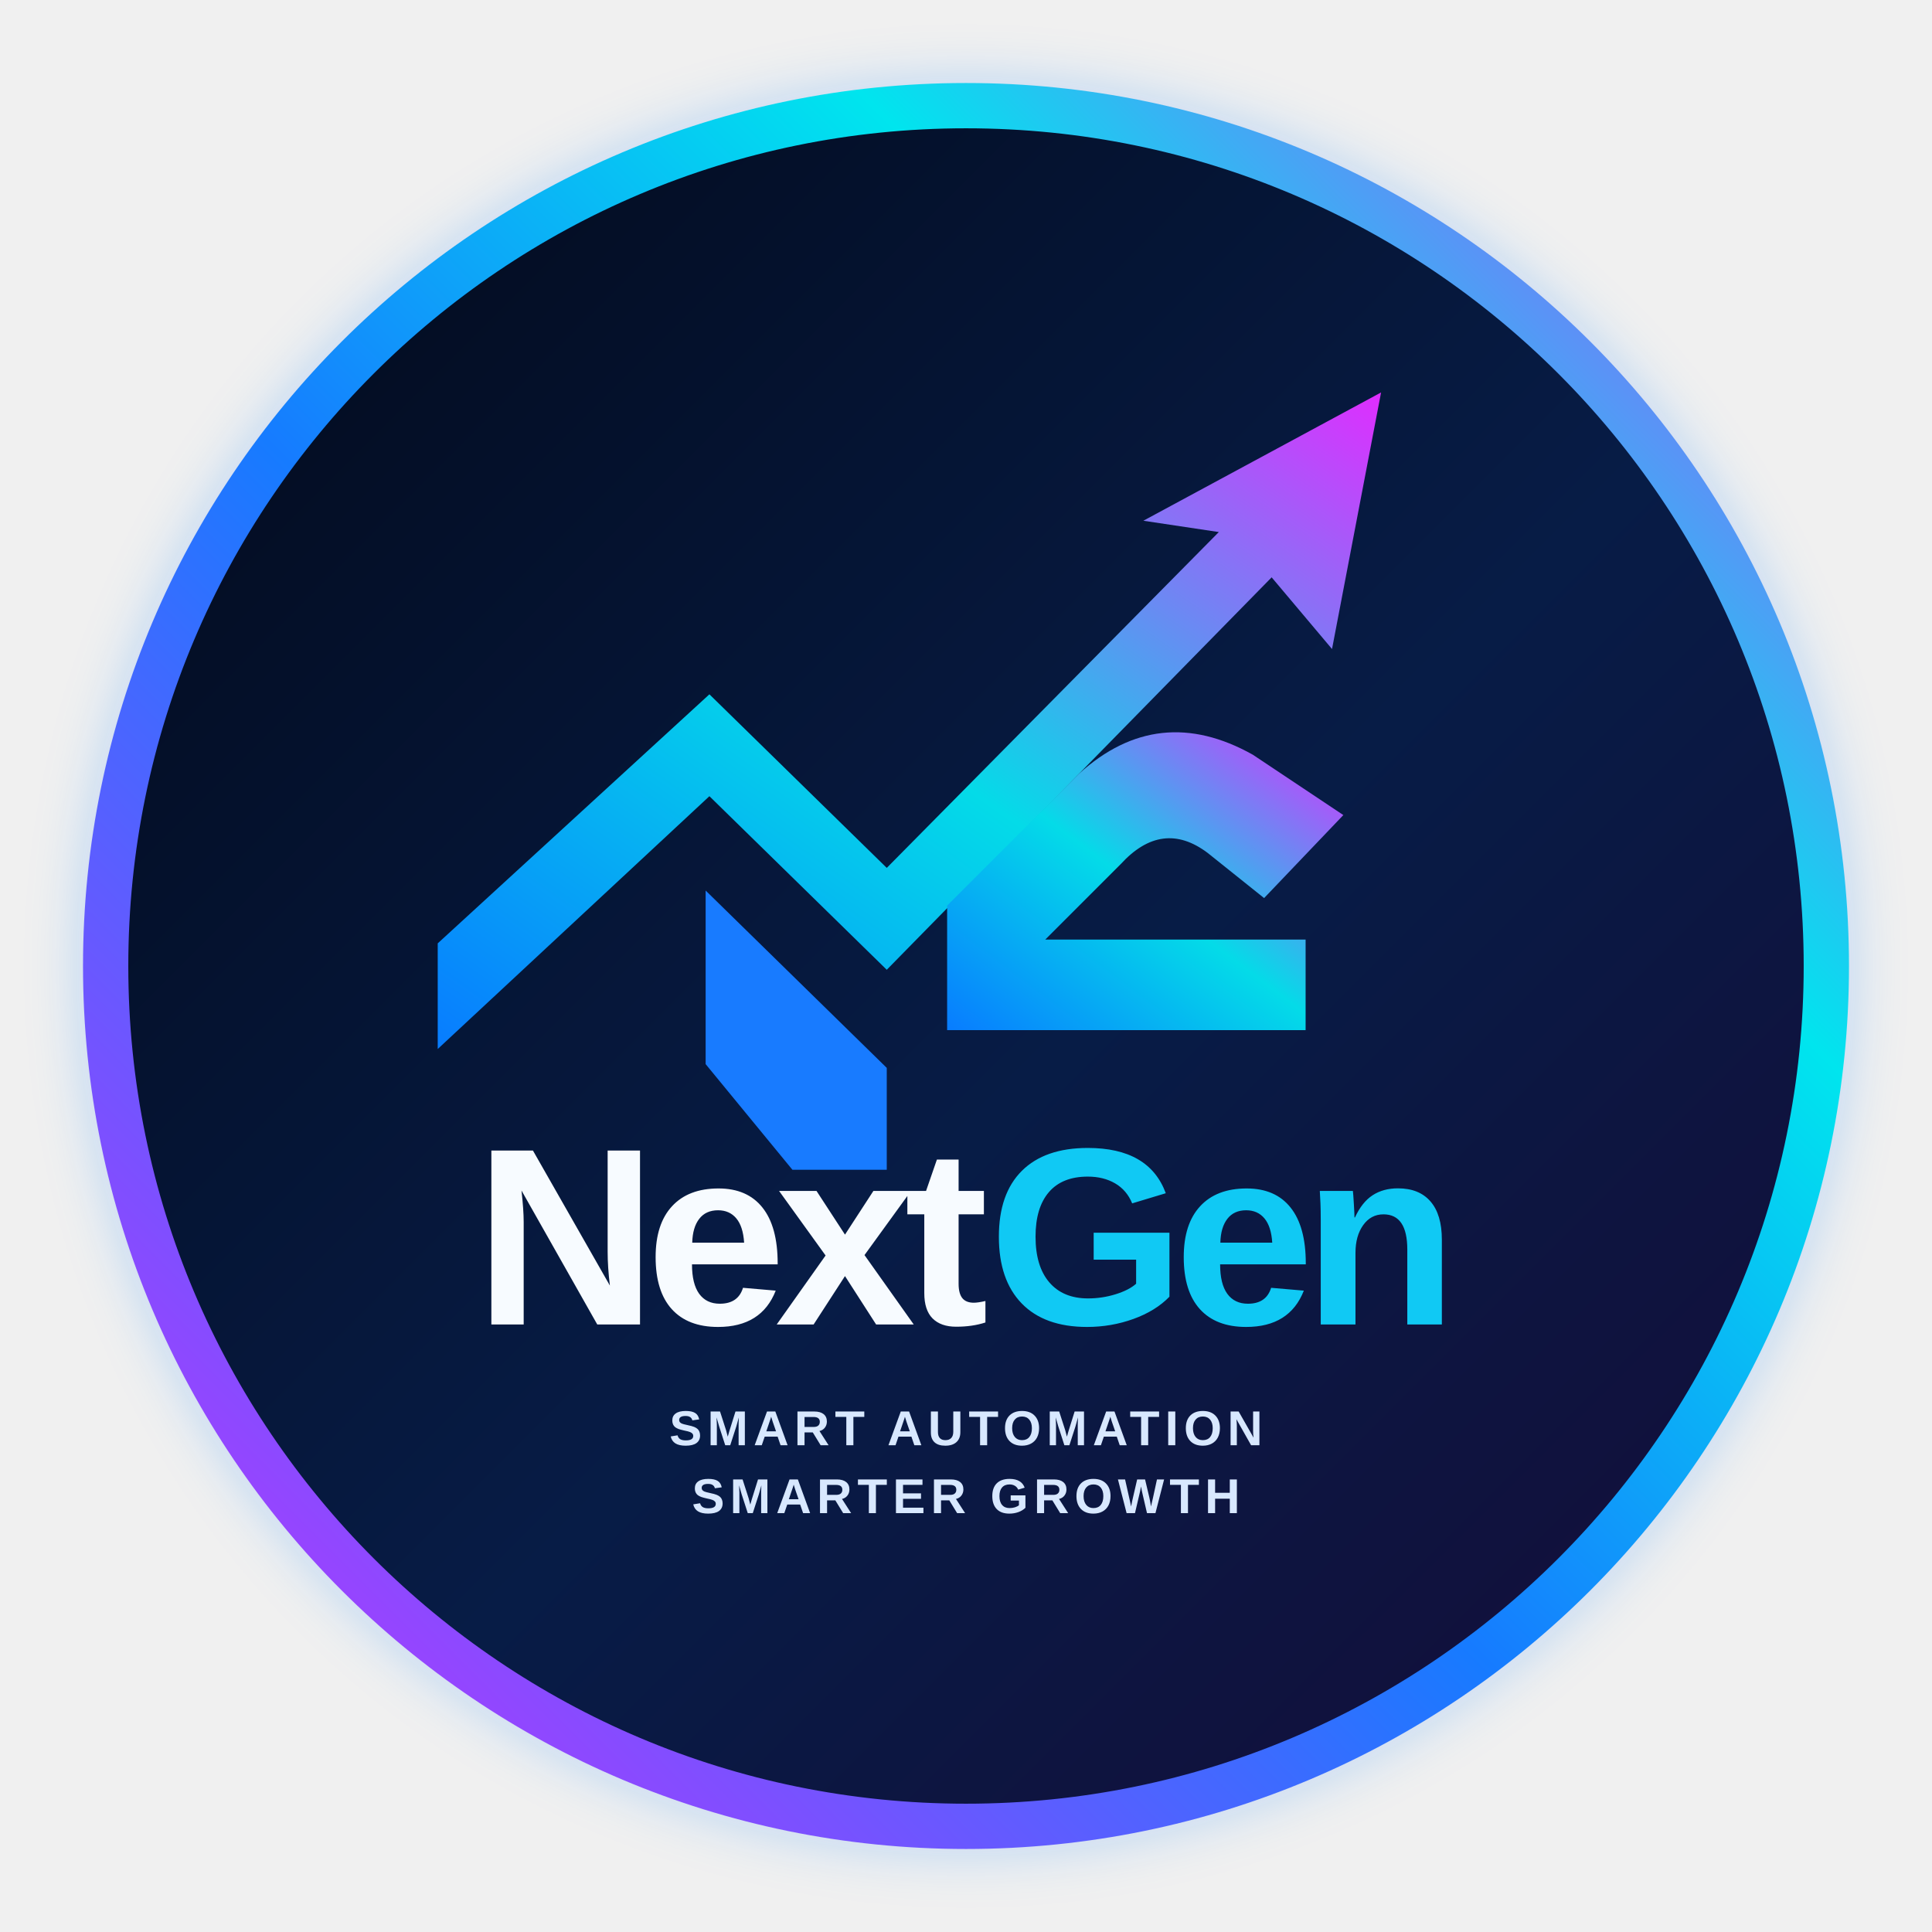
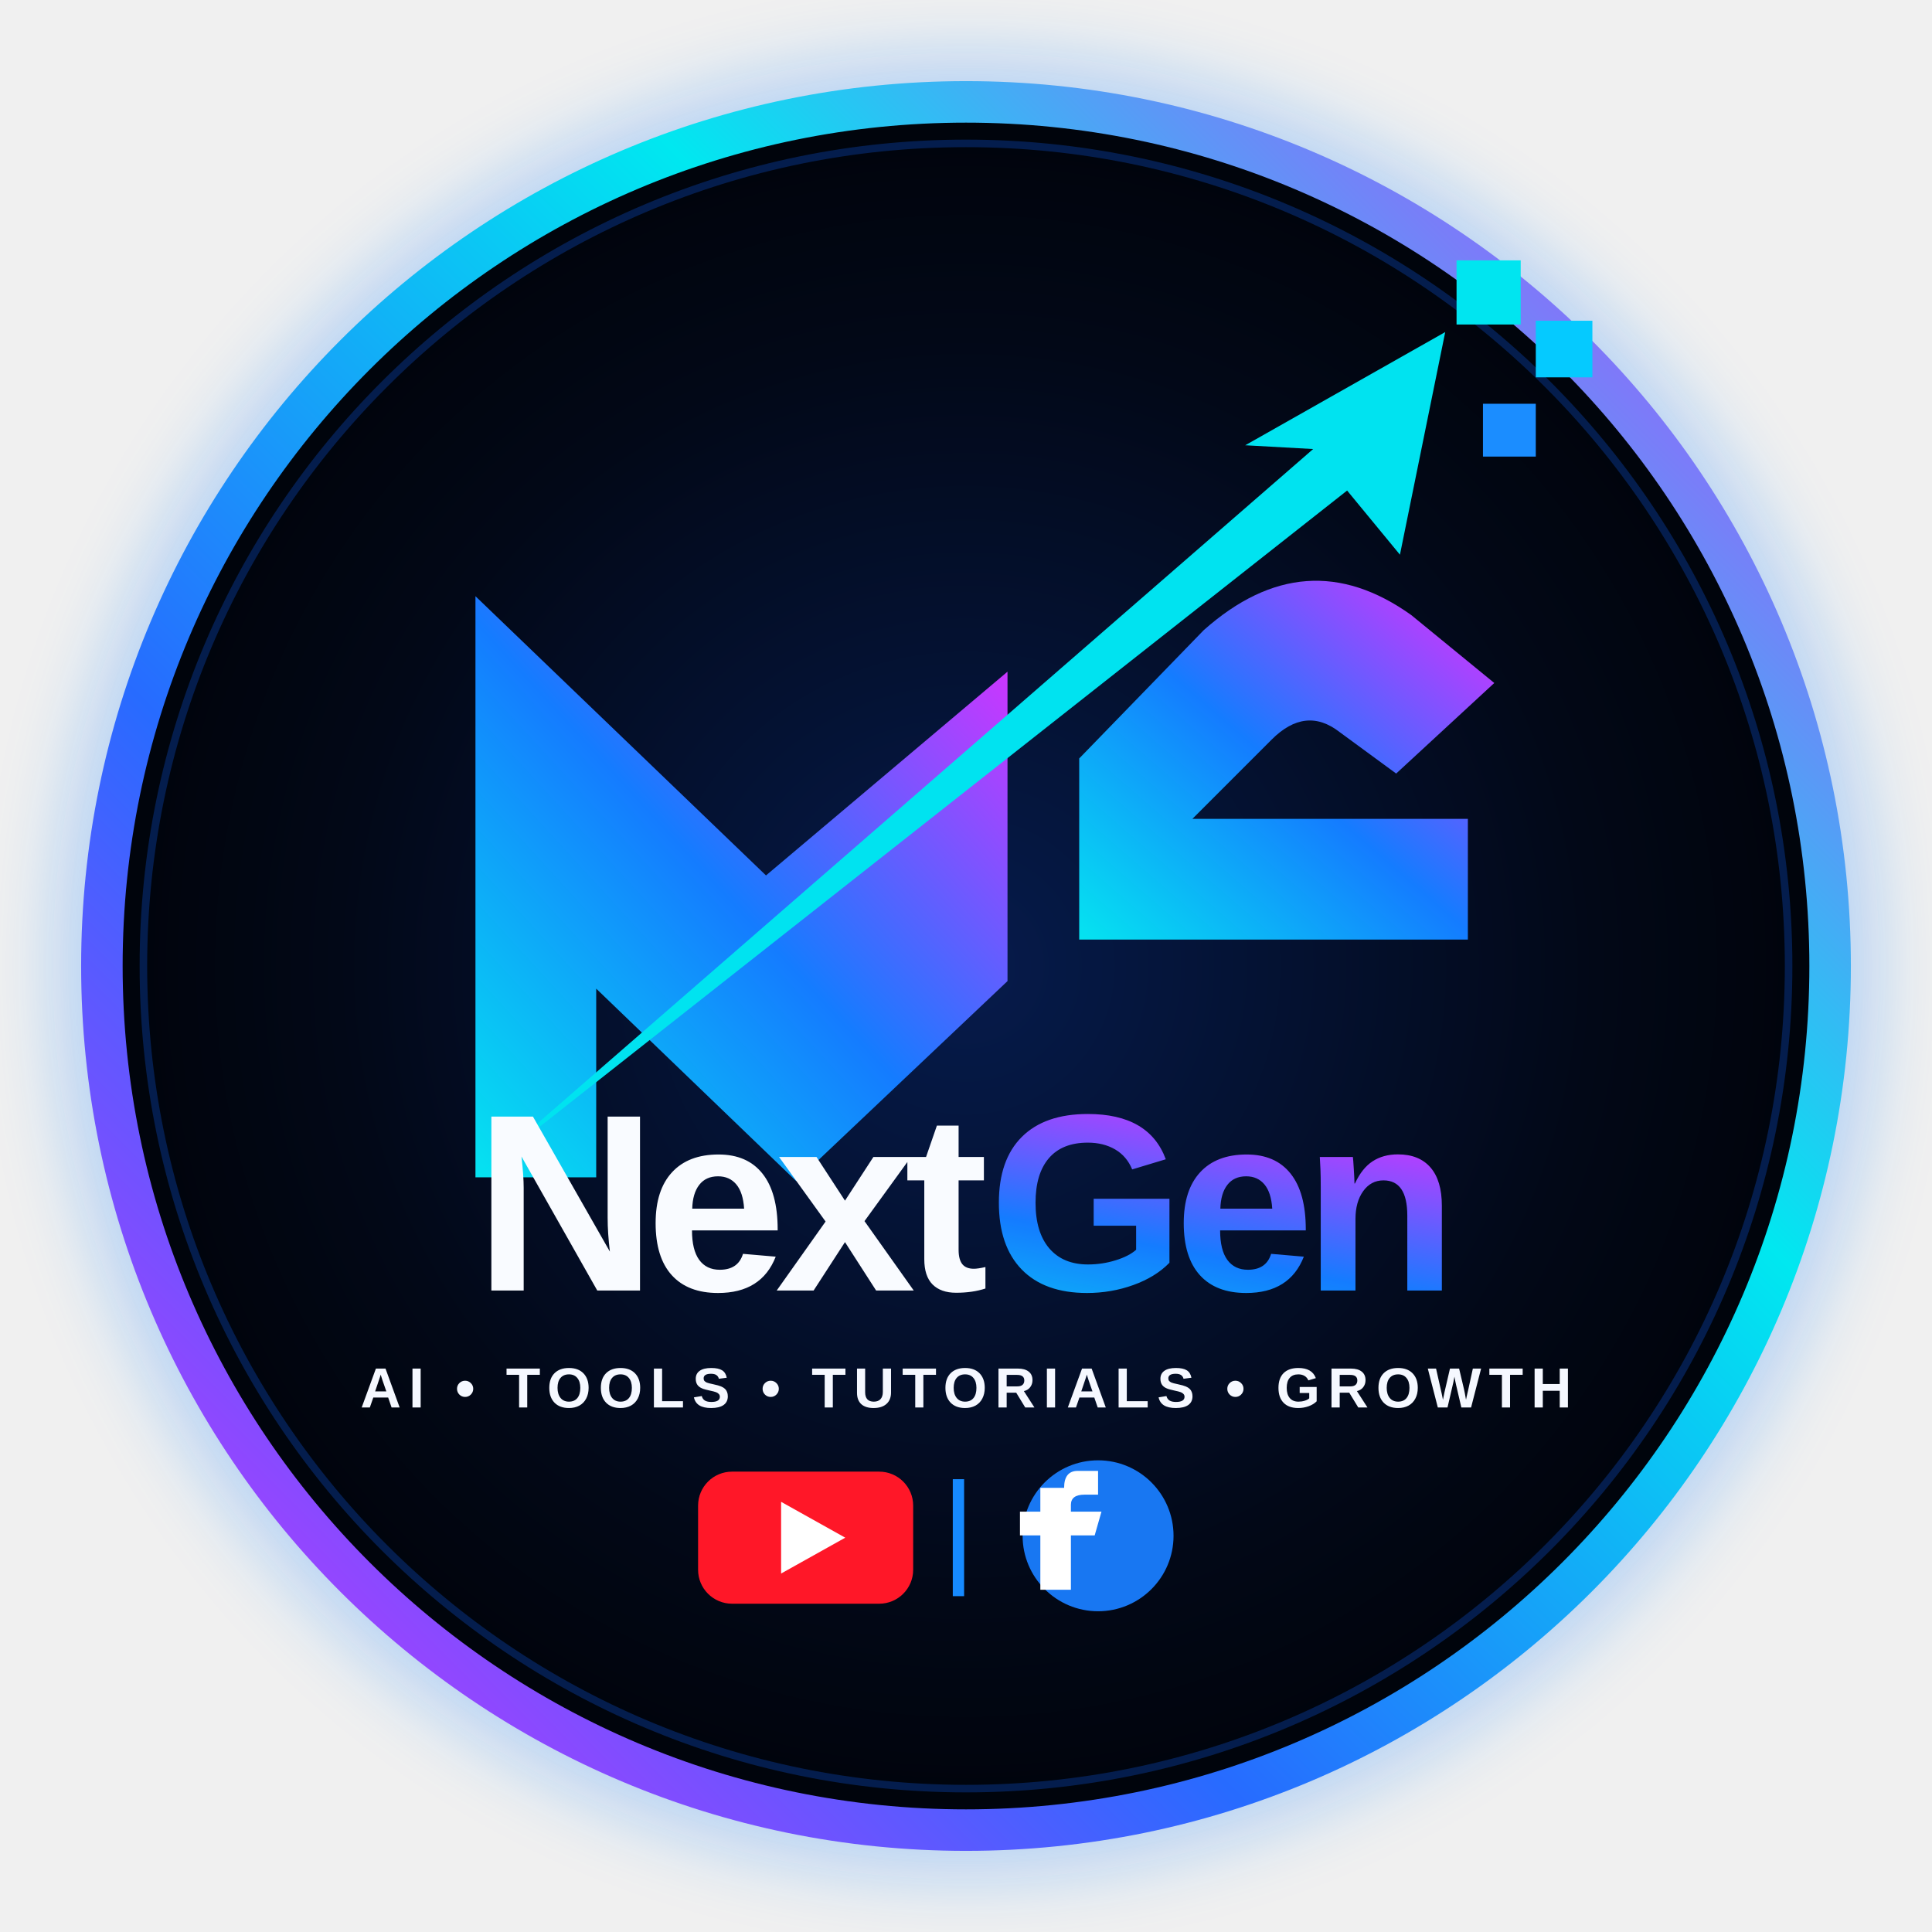
- <svg xmlns="http://www.w3.org/2000/svg" viewBox="0 0 512 512" role="img" aria-label="NextGen">
+ <svg xmlns="http://www.w3.org/2000/svg" viewBox="0 0 512 512" role="img" aria-label="NextGen logo">
  <defs>
-     <linearGradient id="bg" x1="0" y1="0" x2="1" y2="1">
-       <stop stop-color="#020817" />
-       <stop offset=".55" stop-color="#071c46" />
-       <stop offset="1" stop-color="#160b38" />
+     <radialGradient id="bg">
+       <stop stop-color="#061b4c" />
+       <stop offset=".72" stop-color="#020817" />
+       <stop offset="1" stop-color="#00030a" />
+     </radialGradient>
+     <linearGradient id="ring" x1="0" y1="1" x2="1" y2="0">
+       <stop stop-color="#e12cff" />
+       <stop offset=".34" stop-color="#276bff" />
+       <stop offset=".65" stop-color="#00e8f0" />
+       <stop offset="1" stop-color="#d62cff" />
    </linearGradient>
-     <linearGradient id="ring" x1="0" y1="1" x2="1" y2="0">
-       <stop stop-color="#d12cff" />
-       <stop offset=".45" stop-color="#167bff" />
-       <stop offset=".72" stop-color="#00e5ee" />
-       <stop offset="1" stop-color="#bd39ff" />
+     <linearGradient id="ng" x1="0" y1="1" x2="1" y2="0">
+       <stop stop-color="#05e4f0" />
+       <stop offset=".48" stop-color="#147cff" />
+       <stop offset="1" stop-color="#e52cff" />
    </linearGradient>
-     <linearGradient id="mark" x1="0" y1="1" x2="1" y2="0">
-       <stop stop-color="#087cff" />
-       <stop offset=".48" stop-color="#04dbe8" />
-       <stop offset="1" stop-color="#df2dff" />
-     </linearGradient>
-     <filter id="glow" x="-30%" y="-30%" width="160%" height="160%">
-       <feGaussianBlur stdDeviation="7" />
+     <filter id="glow" x="-40%" y="-40%" width="180%" height="180%">
+       <feGaussianBlur stdDeviation="9" />
    </filter>
  </defs>
-   <circle cx="256" cy="256" r="235" fill="#087bff" opacity=".22" filter="url(#glow)" />
-   <circle cx="256" cy="256" r="228" fill="url(#bg)" stroke="url(#ring)" stroke-width="12" />
-   <path d="M116 250 L188 184 L235 230 L323 141 L303 138 L366 104 L353 172 L337 153 L235 257 L188 211 L116 278 Z" fill="url(#mark)" />
-   <path d="M187 282 L187 236 L235 283 L235 310 L210 310 Z" fill="#187bff" />
-   <path d="M251 240 L286 205 Q307 186 332 200 L356 216 L335 238 L320 226 Q308 217 297 229 L277 249 L346 249 L346 273 L251 273 L251 240 Z" fill="url(#mark)" />
-   <text x="256" y="351" font-family="Arial,Helvetica,sans-serif" font-size="67" font-weight="800" text-anchor="middle" fill="#f7fbff" letter-spacing="-3">Next<tspan fill="#10c9f4">Gen</tspan>
+   <circle cx="256" cy="256" r="242" fill="#087bff" opacity=".24" filter="url(#glow)" />
+   <circle cx="256" cy="256" r="229" fill="url(#bg)" stroke="url(#ring)" stroke-width="11" />
+   <circle cx="256" cy="256" r="218" fill="none" stroke="#0a3d9d" stroke-opacity=".45" stroke-width="2" />
+   <g transform="translate(0 2)">
+     <path d="M126 236 L126 156 L203 230 L267 176 L267 258 L211 311 L158 260 L158 310 L126 310 Z" fill="url(#ng)" />
+     <path d="M126 310 L348 117 L330 116 L383 86 L371 145 L357 128 L126 310 Z" fill="#00e3f0" />
+     <path d="M286 199 L319 165 Q346 141 374 161 L396 179 L370 203 L355 192 Q346 185 337 194 L316 215 L389 215 L389 247 L286 247 L286 199 Z" fill="url(#ng)" />
+     <rect x="386" y="67" width="17" height="17" fill="#00e5f0" />
+     <rect x="407" y="83" width="15" height="15" fill="#05caff" />
+     <rect x="393" y="105" width="14" height="14" fill="#1b8dff" />
+   </g>
+   <text x="256" y="342" font-family="Arial,Helvetica,sans-serif" font-size="67" font-weight="900" text-anchor="middle" letter-spacing="-3" fill="#f9fbff">Next<tspan fill="url(#ng)">Gen</tspan>
  </text>
-   <text x="256" y="383" font-family="Arial,Helvetica,sans-serif" font-size="13" font-weight="700" text-anchor="middle" fill="#d8e8ff" letter-spacing="1.4">SMART AUTOMATION</text>
-   <text x="256" y="401" font-family="Arial,Helvetica,sans-serif" font-size="13" font-weight="700" text-anchor="middle" fill="#d8e8ff" letter-spacing="1.4">SMARTER GROWTH</text>
+   <text x="256" y="373" font-family="Arial,Helvetica,sans-serif" font-size="15" font-weight="800" text-anchor="middle" fill="#f5f8ff" letter-spacing="2">AI  •  TOOLS  •  TUTORIALS  •  GROWTH</text>
+   <g transform="translate(185 390)">
+     <rect x="0" y="0" width="57" height="35" rx="9" fill="#ff1728" />
+     <path d="M22 8 L22 27 L39 17.5 Z" fill="#fff" />
+     <path d="M69 2V33" stroke="#168aff" stroke-width="3" />
+     <circle cx="106" cy="17" r="20" fill="#1877f2" />
+     <path d="M110 7H103V14H97V21H103V37H112V21H119L121 14H112V12Q112 9 116 9H120V2H114Q110 2 110 7Z" fill="#fff" transform="translate(-2 -2) scale(.9)" />
+   </g>
</svg>
